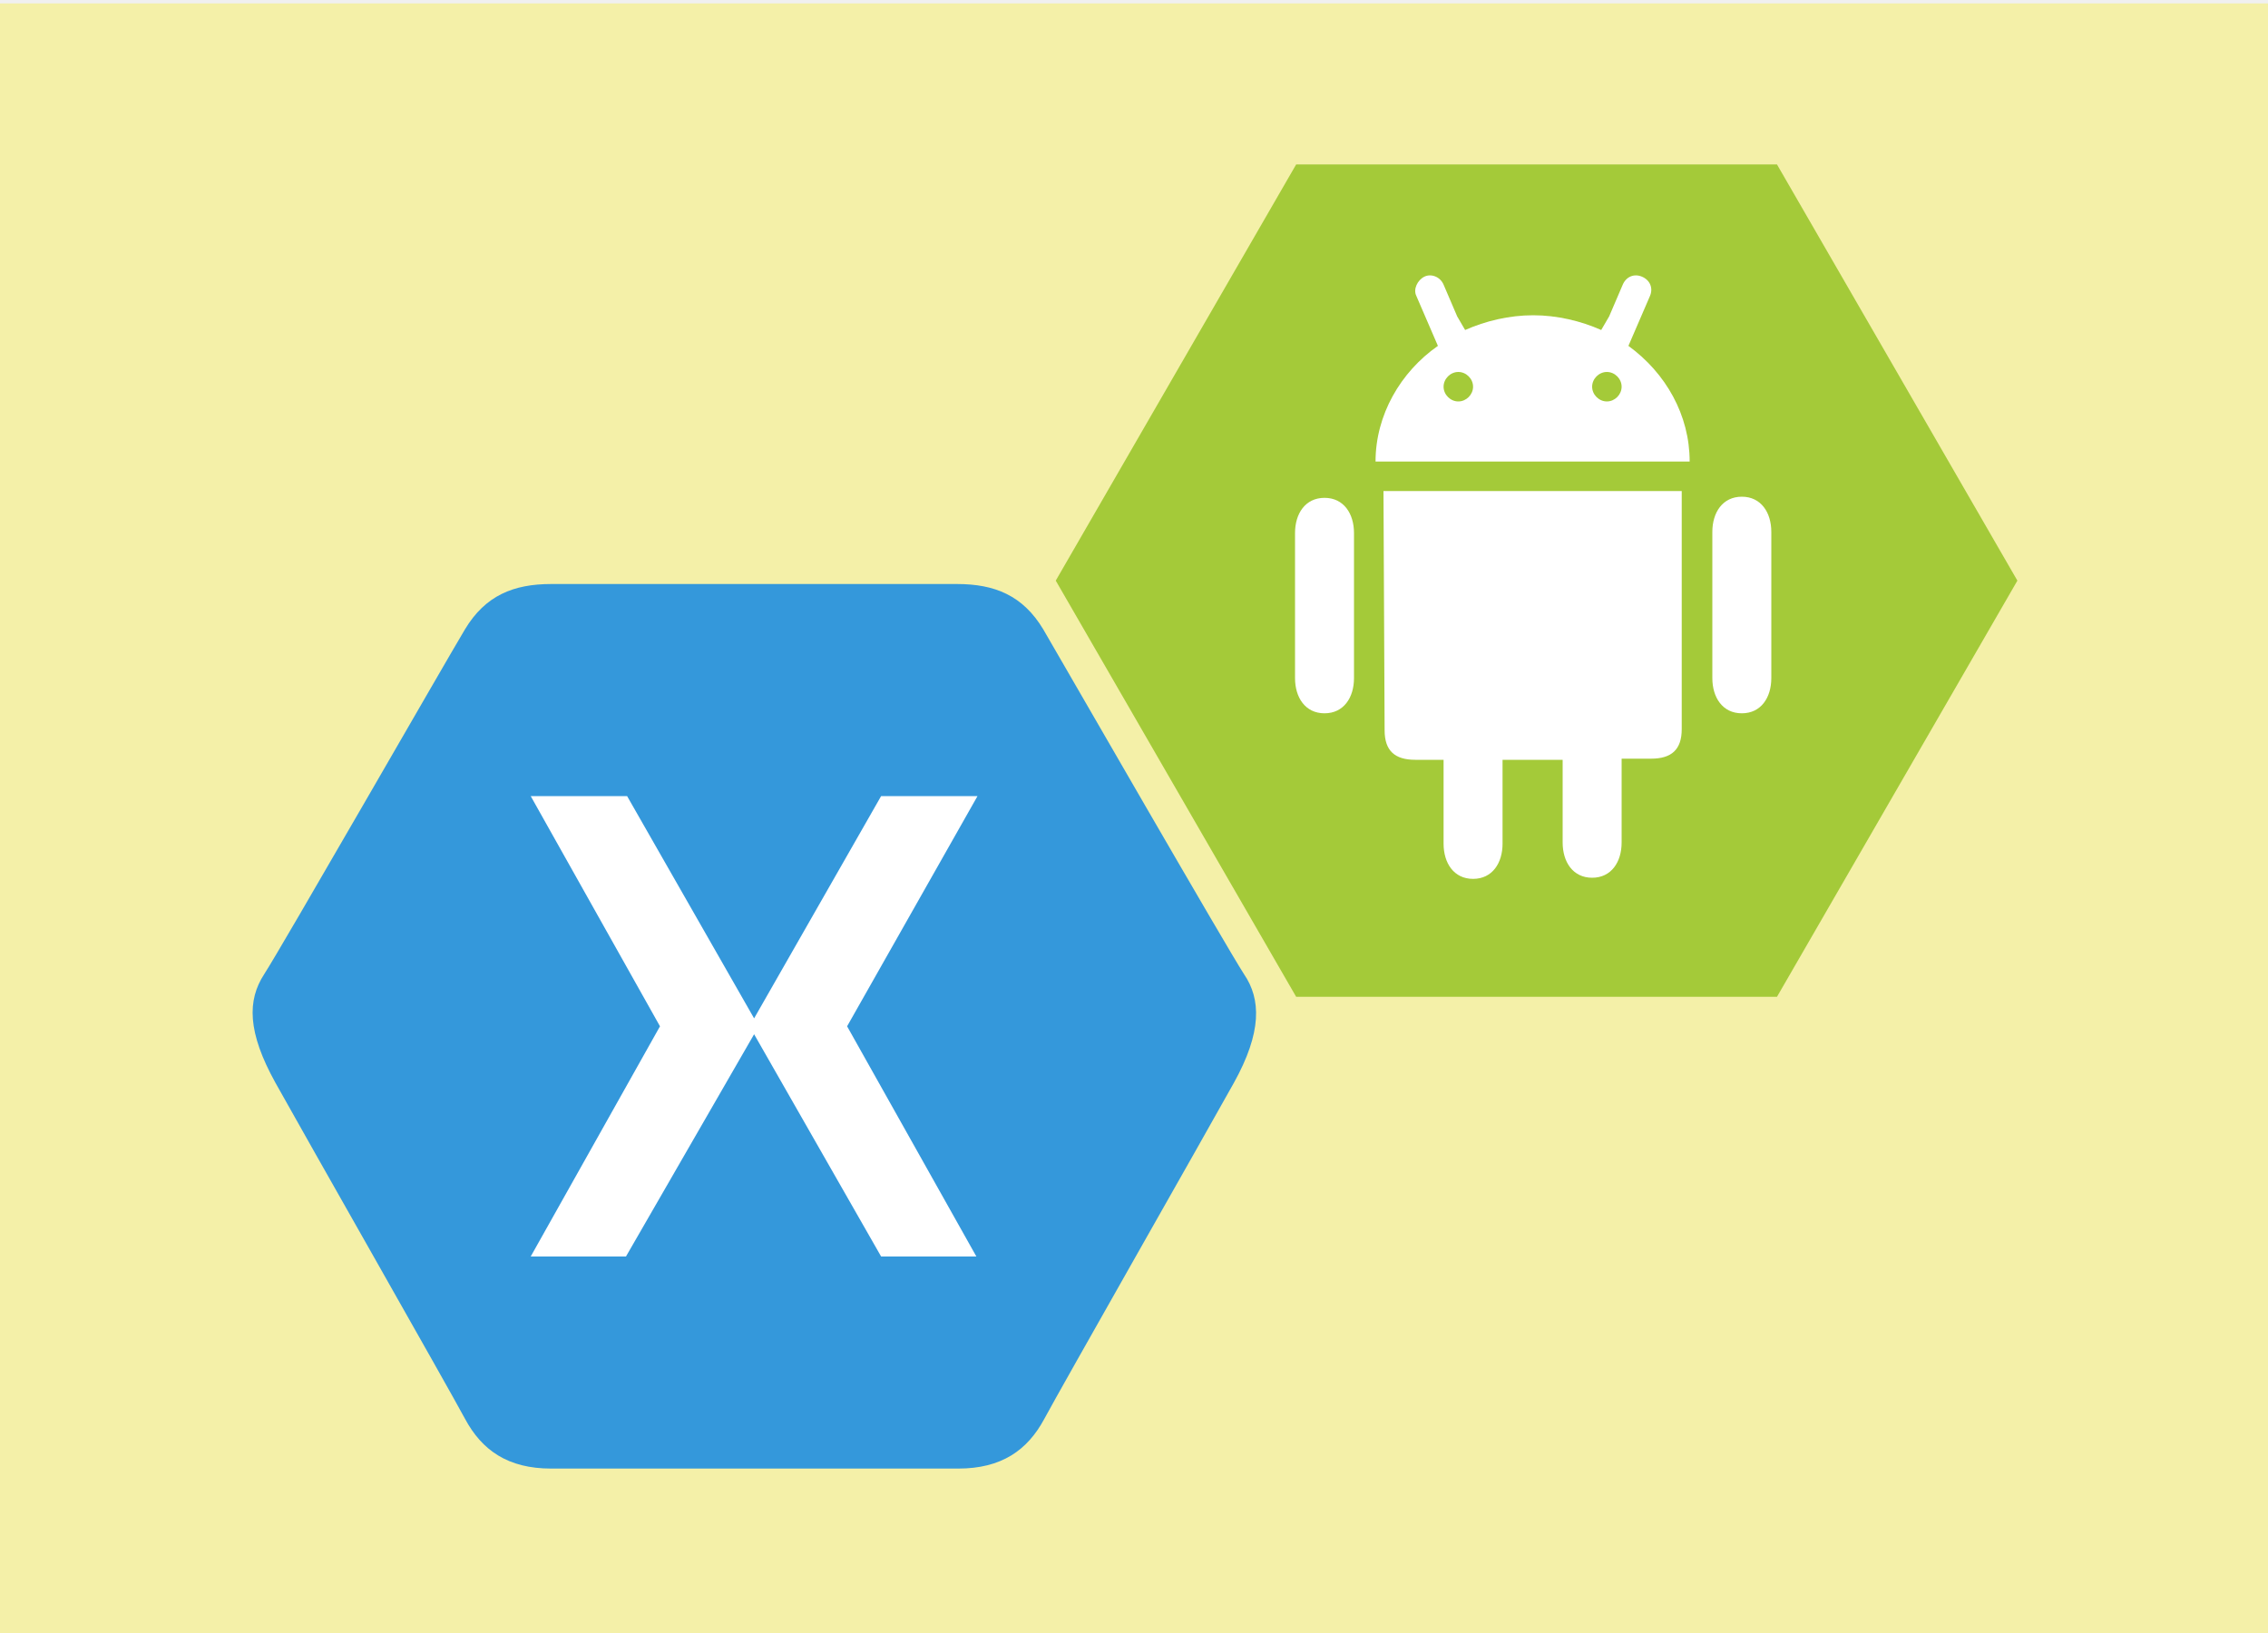
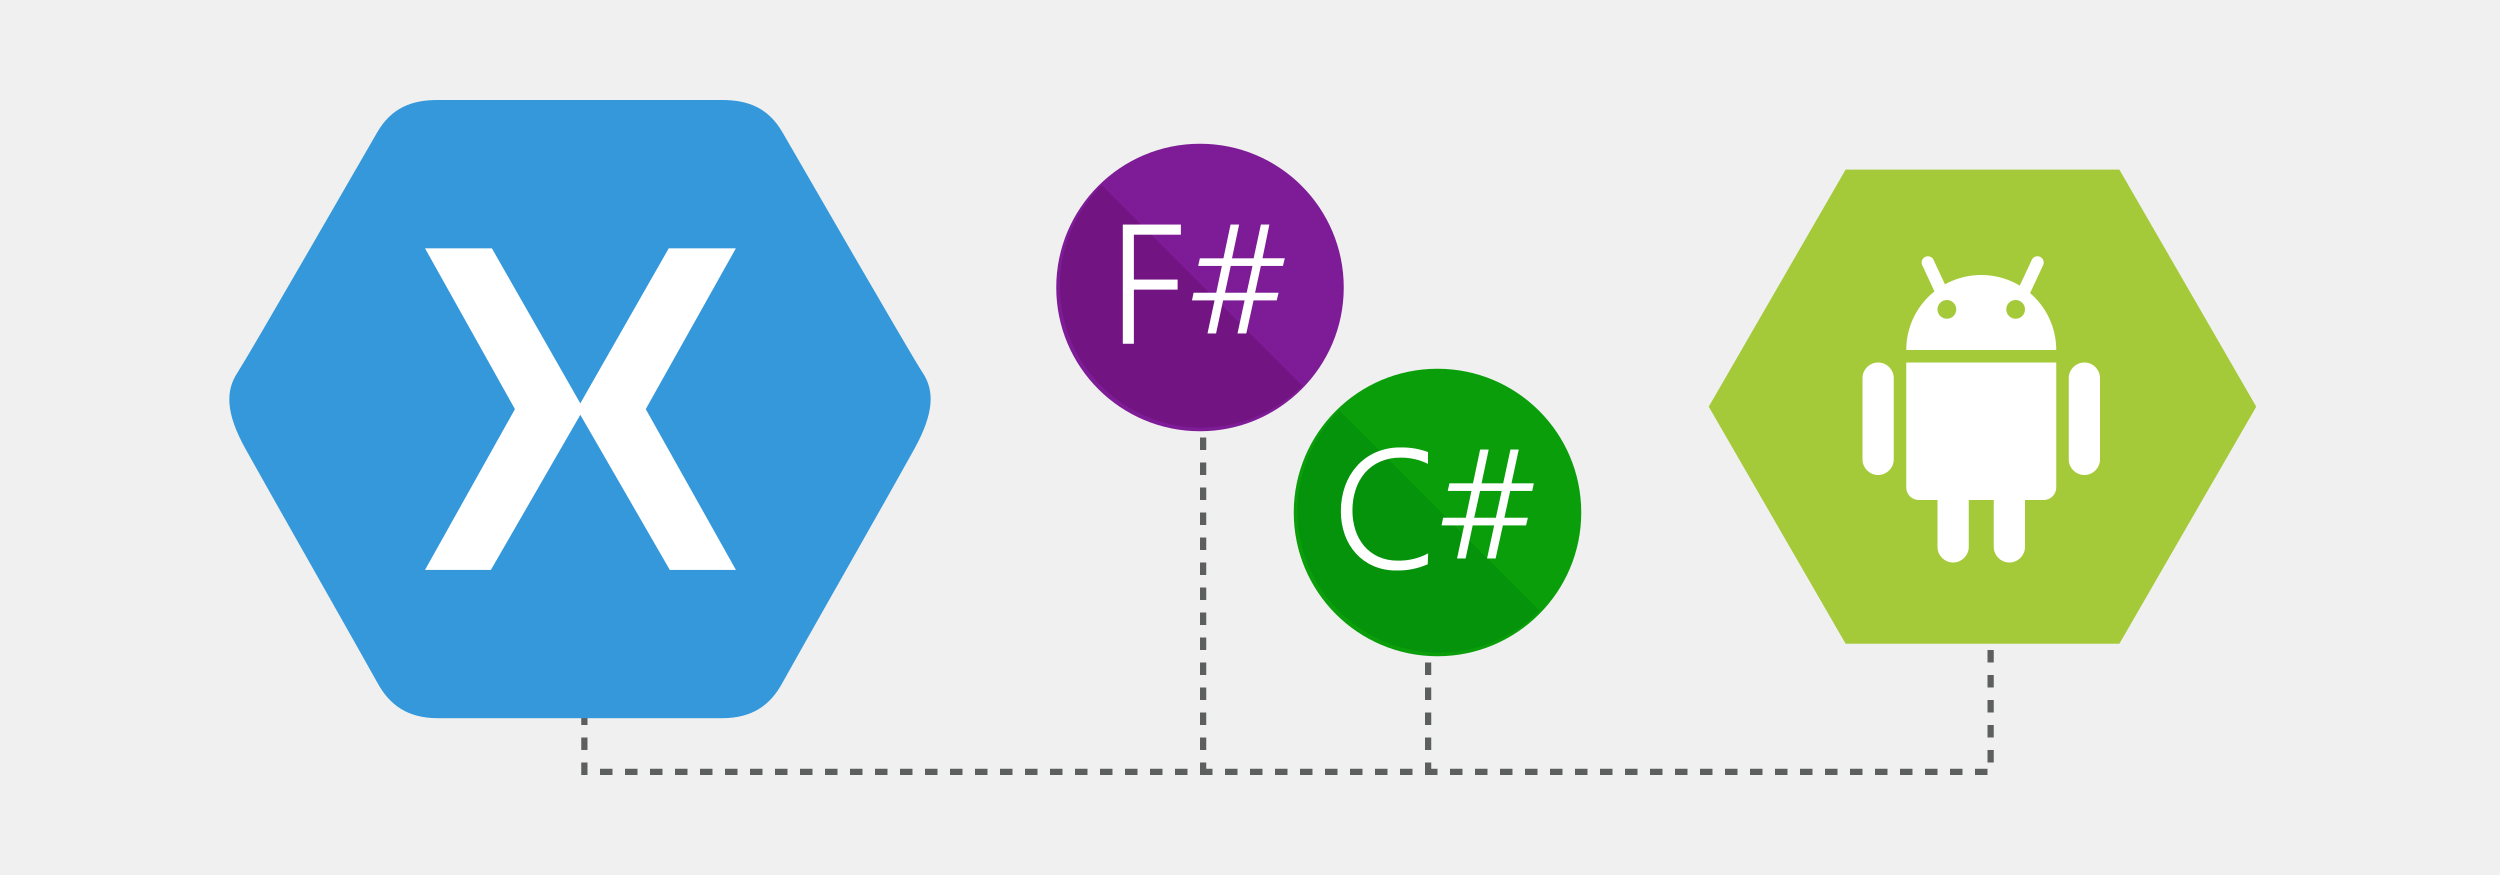
- <svg xmlns="http://www.w3.org/2000/svg" version="1.1" id="Layer_1" x="0px" y="0px" viewBox="0 0 200 144" style="enable-background:new 0 0 200 144;" xml:space="preserve">
-   <style type="text/css">
- 	.st0{opacity:0.3;fill:#00BCF2;}
- 	.st1{fill:#505050;}
- 	.st2{fill:#FFFFFF;}
- 	.st3{fill:#3498DB;}
- 	.st4{opacity:0.3;fill:#FFF100;}
- 	.st5{fill:#A4CA39;}
- 	.st6{opacity:0.3;fill:#B4A0FF;}
- 	.st7{clip-path:url(#SVGID_4_);}
- 	.st8{fill:#2E2E2E;}
- 	.st9{fill:#E3E3E3;}
- 	.st10{fill:#ADADAD;}
- 	.st11{fill:#96BCCE;}
- 	.st12{fill:#619BB5;}
- 	.st13{fill:#447995;}
- 	.st14{fill:#767576;}
- 	.st15{fill:#90908F;}
- 	.st16{fill:#2F75BB;}
- 	.st17{fill:none;stroke:#757575;stroke-width:0.585;stroke-miterlimit:10;}
- 	.st18{fill:#ACACAC;}
- 	.st19{fill:#428ECC;}
- 	.st20{fill:#B0CDDA;}
- </style>
-   <rect y="0.3" class="st4" width="200" height="143.8" />
-   <g>
-     <g>
-       <g>
-         <polygon class="st5" points="114.3,87.9 93.1,51.2 114.3,14.5 156.7,14.5 177.9,51.2 156.7,87.9    " />
-       </g>
-     </g>
-     <path class="st2" d="M122,43.3h26.3v21c0,1.8-0.9,2.6-2.7,2.6H143v7.4c0,1.7-0.9,3.1-2.6,3.1c-1.7,0-2.6-1.4-2.6-3.1V67h-5.3v7.4   c0,1.7-0.9,3.1-2.6,3.1c-1.7,0-2.6-1.4-2.6-3.1V67h-2.5c-1.8,0-2.7-0.8-2.7-2.6L122,43.3L122,43.3z M119.4,47v12.8   c0,1.7-0.9,3.1-2.6,3.1c-1.7,0-2.6-1.4-2.6-3.1V47c0-1.7,0.9-3.1,2.6-3.1C118.5,43.9,119.4,45.3,119.4,47L119.4,47z M156.2,59.8   c0,1.7-0.9,3.1-2.6,3.1c-1.7,0-2.6-1.4-2.6-3.1V46.9c0-1.7,0.9-3.1,2.6-3.1c1.7,0,2.6,1.4,2.6,3.1L156.2,59.8L156.2,59.8z    M121.3,40.7H149c0-4.1-2.1-7.8-5.4-10.2l1.9-4.4c0.3-0.7,0-1.4-0.7-1.7c-0.7-0.3-1.4,0-1.7,0.7l-1.2,2.8l-0.7,1.2   c-1.8-0.8-3.9-1.3-6-1.3c-2.1,0-4.2,0.5-6,1.3l-0.7-1.2l-1.2-2.8c-0.3-0.7-1.1-1-1.7-0.7s-1,1.1-0.7,1.7l1.9,4.4   C123.5,32.8,121.3,36.6,121.3,40.7L121.3,40.7z M141.7,32.8c0.7,0,1.3,0.6,1.3,1.3c0,0.7-0.6,1.3-1.3,1.3c-0.7,0-1.3-0.6-1.3-1.3   C140.4,33.4,141,32.8,141.7,32.8L141.7,32.8z M128.6,32.8c0.7,0,1.3,0.6,1.3,1.3c0,0.7-0.6,1.3-1.3,1.3c-0.7,0-1.3-0.6-1.3-1.3   C127.3,33.4,127.9,32.8,128.6,32.8z" />
-     <g>
-       <rect x="42.8" y="65.5" class="st2" width="46.7" height="52.6" />
-       <path class="st3" d="M109.7,85.9c-1.5-2.3-15.9-27.3-17.7-30.4c-1.8-3-4.3-4-7.6-4c-0.8,0-2.6,0-5,0c-6.6,0-18.8,0-25.8,0    c-2.4,0-4.2,0-5,0c-3.3,0-5.8,1-7.6,4c-1.8,3-16.2,28.1-17.7,30.4c-1.5,2.3-1.5,5.1,1,9.6s15.2,26.8,16.7,29.6    c1.5,2.8,3.8,4.4,7.6,4.4c0.8,0,2.8,0,5.4,0c9,0,25.1,0,25.1,0c2.6,0,4.6,0,5.4,0c3.8,0,6.1-1.6,7.6-4.4    c1.5-2.8,14.2-25.1,16.7-29.6S111.2,88.1,109.7,85.9z M86.1,110.8h-8.4L66.5,91.2l-11.3,19.6h-8.4l11.4-20.3L46.8,70.2h8.5    l11.2,19.6l11.2-19.6h8.5L74.7,90.5L86.1,110.8z" />
-     </g>
-   </g>
+ <svg xmlns="http://www.w3.org/2000/svg" id="ICONS" viewBox="0 0 400 140">
+   <defs>
+     <style>.cls-1{fill:none;stroke:#5d5f5e;stroke-miterlimit:10;stroke-dasharray:2 2;}.cls-2{fill:#fff;}.cls-3{fill:#3498db;}.cls-4{fill:#7e1b96;}.cls-5{fill:#721481;}.cls-6{fill:#0b9e0b;}.cls-7{fill:#05930c;}.cls-8{fill:#a4ca39;}</style>
+   </defs>
+   <polyline class="cls-1" points="318.5 100 318.5 123.5 93.5 123.5 93.5 106" />
+   <line class="cls-1" x1="228.5" y1="124" x2="228.5" y2="100" />
+   <line class="cls-1" x1="192.5" y1="124" x2="192.5" y2="58" />
+   <rect class="cls-2" x="64.99" y="33.83" width="59.13" height="66.71" />
+   <path class="cls-3" d="M147.61,59.61c-1.92-2.89-20.2-34.63-22.44-38.48S119.71,16,115.54,16H70c-4.17,0-7.37,1.28-9.62,5.13S39.9,56.72,38,59.61,36.06,66,39.26,71.79s19.24,34,21.16,37.51,4.81,5.61,9.62,5.61h45.5c4.81,0,7.7-2.08,9.62-5.61s18-31.74,21.16-37.51S149.53,62.49,147.61,59.61ZM117.75,91.19H107.17L92.85,66.37,78.54,91.19H68L82.39,65.46,68,39.73H78.7L92.85,64.54,107,39.73h10.74L103.32,65.46Z" />
+   <circle class="cls-4" cx="192" cy="46" r="23" />
+   <path class="cls-5" d="M176.28,29.66a22.67,22.67,0,1,0,32.06,32.06Z" />
+   <path class="cls-2" d="M181.42,37.55v7.18h7v1.61h-7V55h-1.77V35.93h9.29v1.62Z" />
+   <path class="cls-2" d="M205.27,42.55h-3.53l-.93,4.29h3.76l-.29,1.22h-3.71l-1.16,5.29H198l1.14-5.29h-3.44l-1.13,5.29h-1.37l1.13-5.29h-3.61l.25-1.22h3.63l.9-4.29h-3.79l.27-1.22h3.77l1.14-5.4h1.37l-1.14,5.4h3.46l1.16-5.4h1.36L202,41.32h3.57Zm-8.35,0L196,46.84h3.47l.93-4.29Z" />
+   <circle class="cls-6" cx="230" cy="82" r="23" />
+   <path class="cls-7" d="M214.28,65.66a22.67,22.67,0,1,0,32.06,32.06Z" />
+   <path class="cls-2" d="M228.44,90.28a11.71,11.71,0,0,1-5,1,9.17,9.17,0,0,1-3.67-.71,8.17,8.17,0,0,1-2.81-2,8.81,8.81,0,0,1-1.79-3,11.07,11.07,0,0,1-.63-3.8,11.84,11.84,0,0,1,.67-4,9.58,9.58,0,0,1,1.92-3.24,8.87,8.87,0,0,1,3-2.16,9.74,9.74,0,0,1,4-.78,11.92,11.92,0,0,1,4.35.74v1.89a9.64,9.64,0,0,0-4.37-1,8,8,0,0,0-3.28.64,6.81,6.81,0,0,0-2.42,1.77,7.86,7.86,0,0,0-1.5,2.68,10.6,10.6,0,0,0-.52,3.38,10.13,10.13,0,0,0,.47,3.1,7.47,7.47,0,0,0,1.38,2.54,6.53,6.53,0,0,0,2.27,1.73,7.32,7.32,0,0,0,3.15.64,9.82,9.82,0,0,0,4.84-1.16Z" />
+   <path class="cls-2" d="M245.16,78.55h-3.53l-.93,4.29h3.76l-.29,1.22h-3.71l-1.16,5.29h-1.37l1.14-5.29h-3.44l-1.13,5.29h-1.37l1.13-5.29h-3.61l.25-1.22h3.63l.9-4.29h-3.79l.27-1.22h3.77l1.14-5.4h1.37l-1.14,5.4h3.46l1.16-5.4H243l-1.16,5.4h3.57Zm-8.35,0-.94,4.29h3.47l.93-4.29Z" />
+   <polygon class="cls-8" points="295.3 103 273.4 65.07 295.3 27.14 339.1 27.14 361 65.07 339.1 103 295.3 103" />
+   <rect class="cls-2" x="298" y="58" width="5" height="18" rx="2.5" ry="2.5" />
+   <rect class="cls-2" x="331" y="58" width="5" height="18" rx="2.5" ry="2.5" />
+   <rect class="cls-2" x="319" y="72" width="5" height="18" rx="2.5" ry="2.5" />
+   <rect class="cls-2" x="310" y="72" width="5" height="18" rx="2.5" ry="2.5" />
+   <path class="cls-2" d="M305,58V78a2,2,0,0,0,2,2h20a2,2,0,0,0,2-2V58Z" />
+   <rect class="cls-2" x="308.73" y="40.72" width="2" height="8" rx="1" ry="1" transform="translate(10.12 135.09) rotate(-25)" />
+   <rect class="cls-2" x="323.73" y="40.72" width="2" height="8" rx="1" ry="1" transform="translate(49.32 -133.05) rotate(25)" />
+   <path class="cls-2" d="M329,56h0a12,12,0,0,0-24,0h24Z" />
+   <circle class="cls-8" cx="311.5" cy="49.5" r="1.5" />
+   <circle class="cls-8" cx="322.5" cy="49.5" r="1.5" />
</svg>
